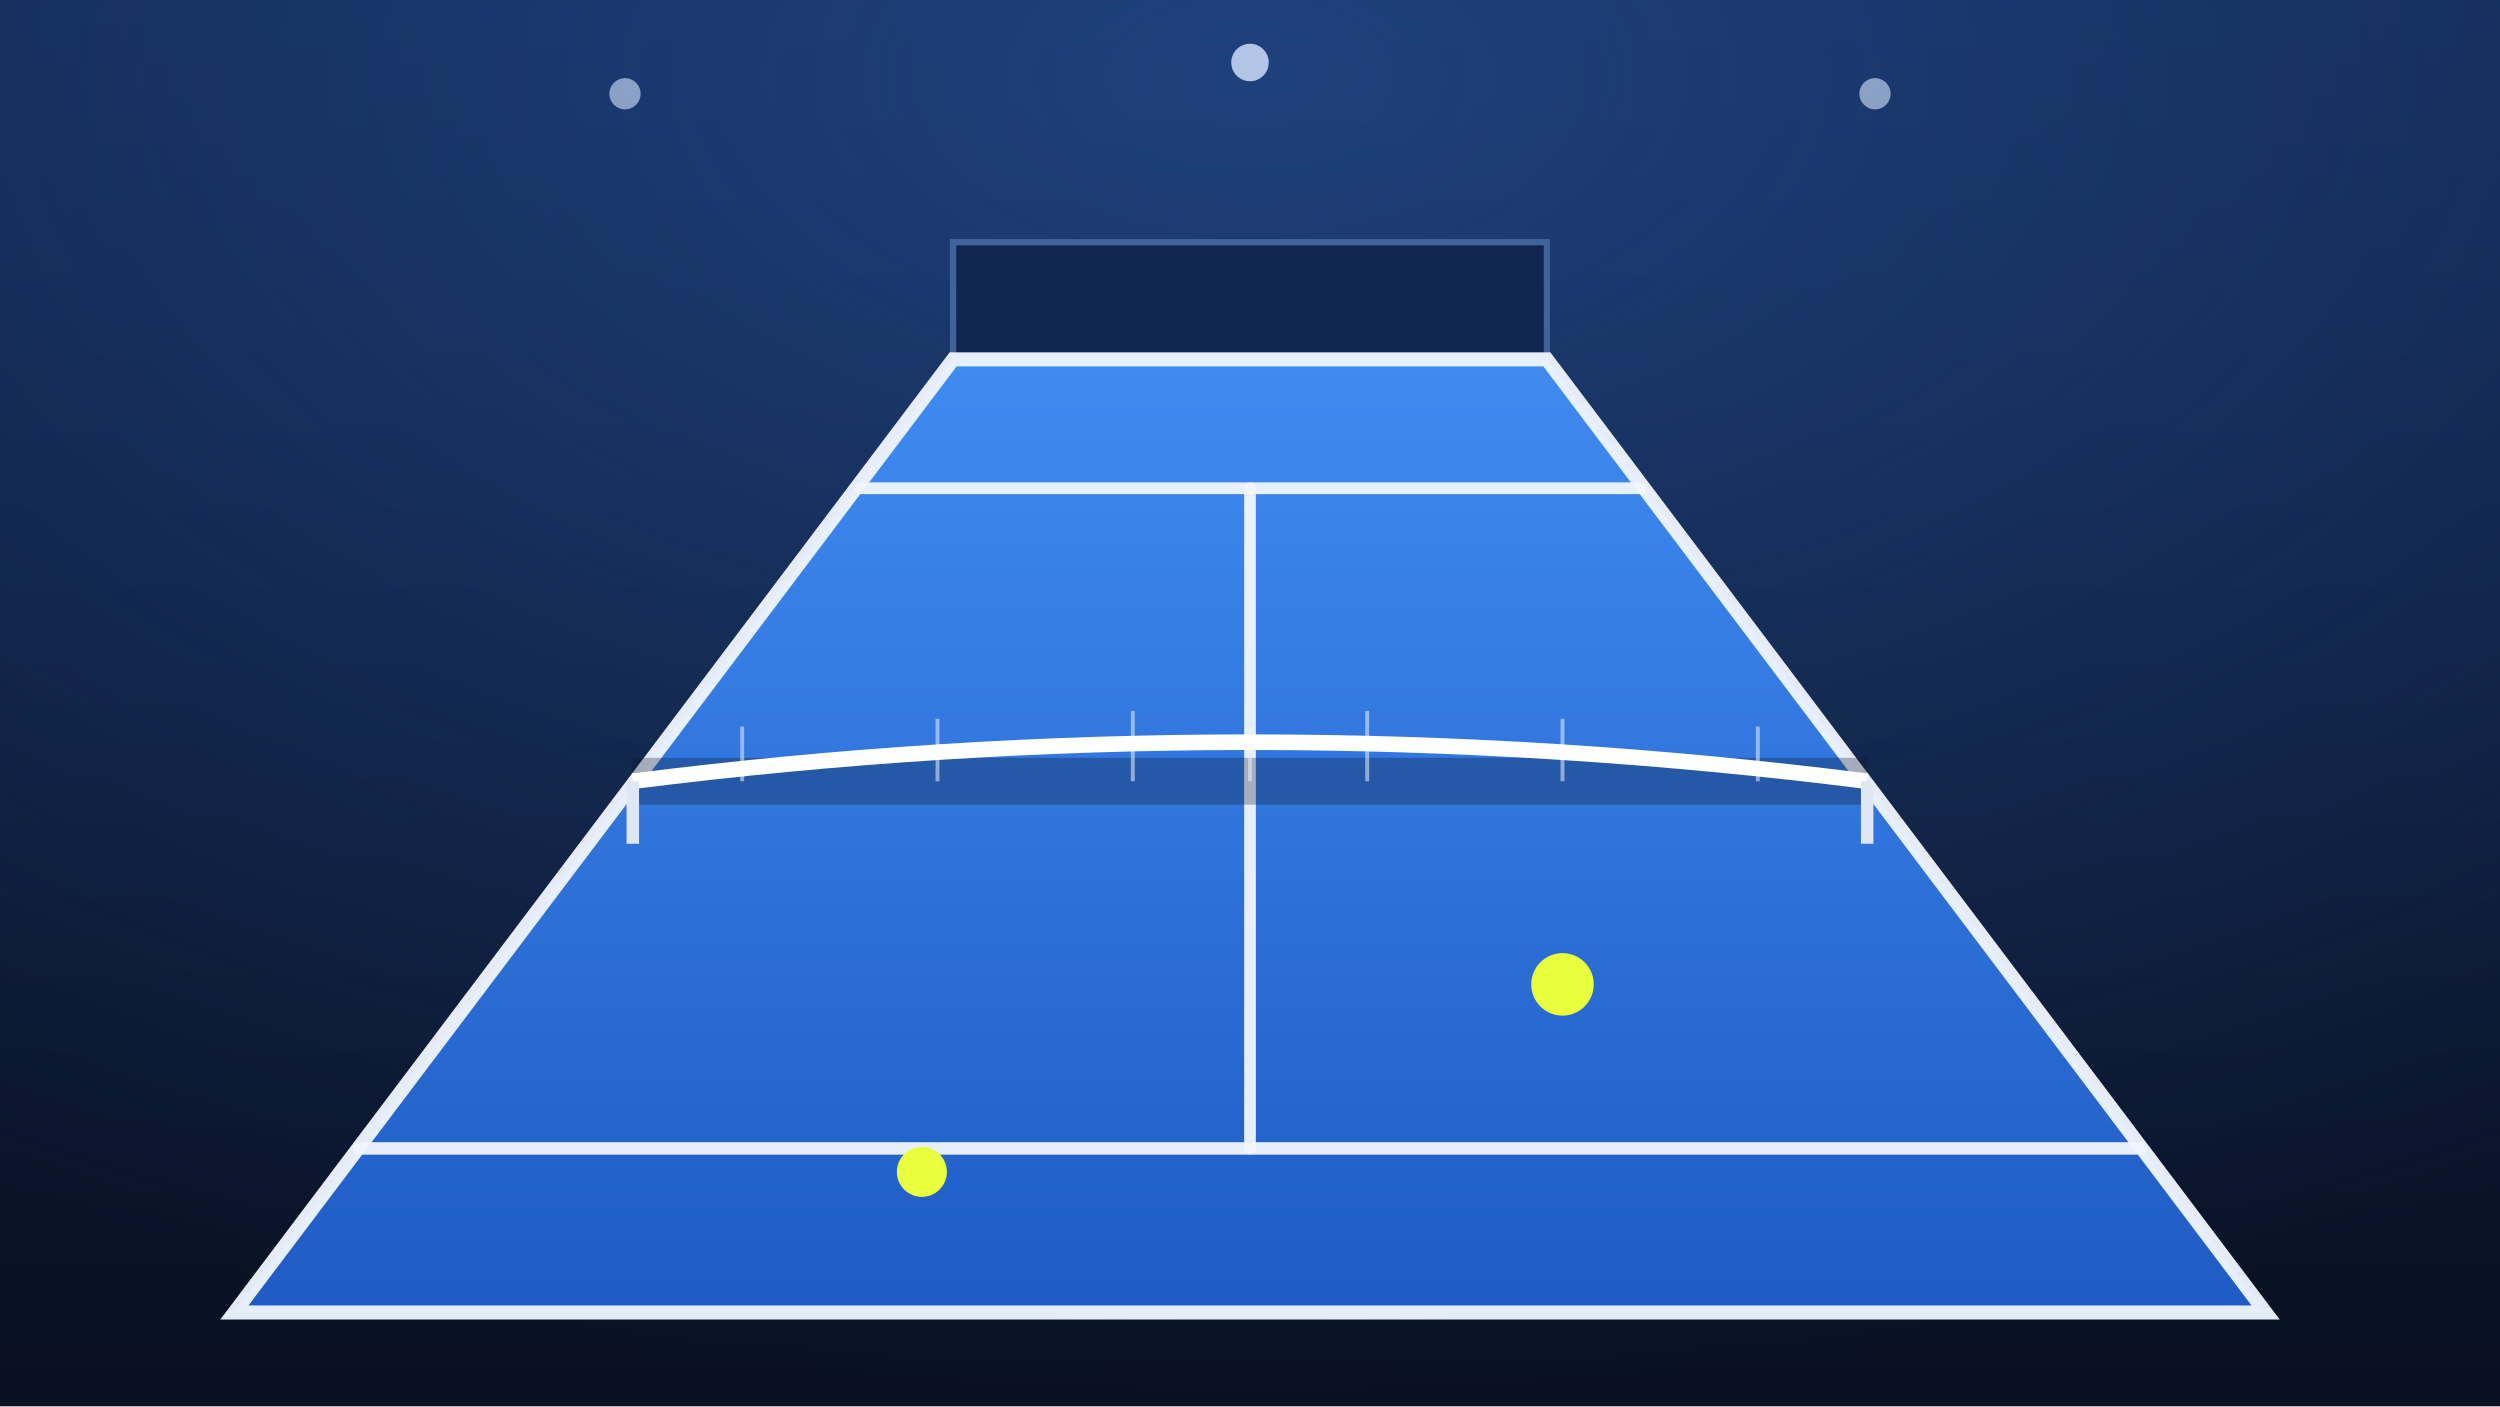
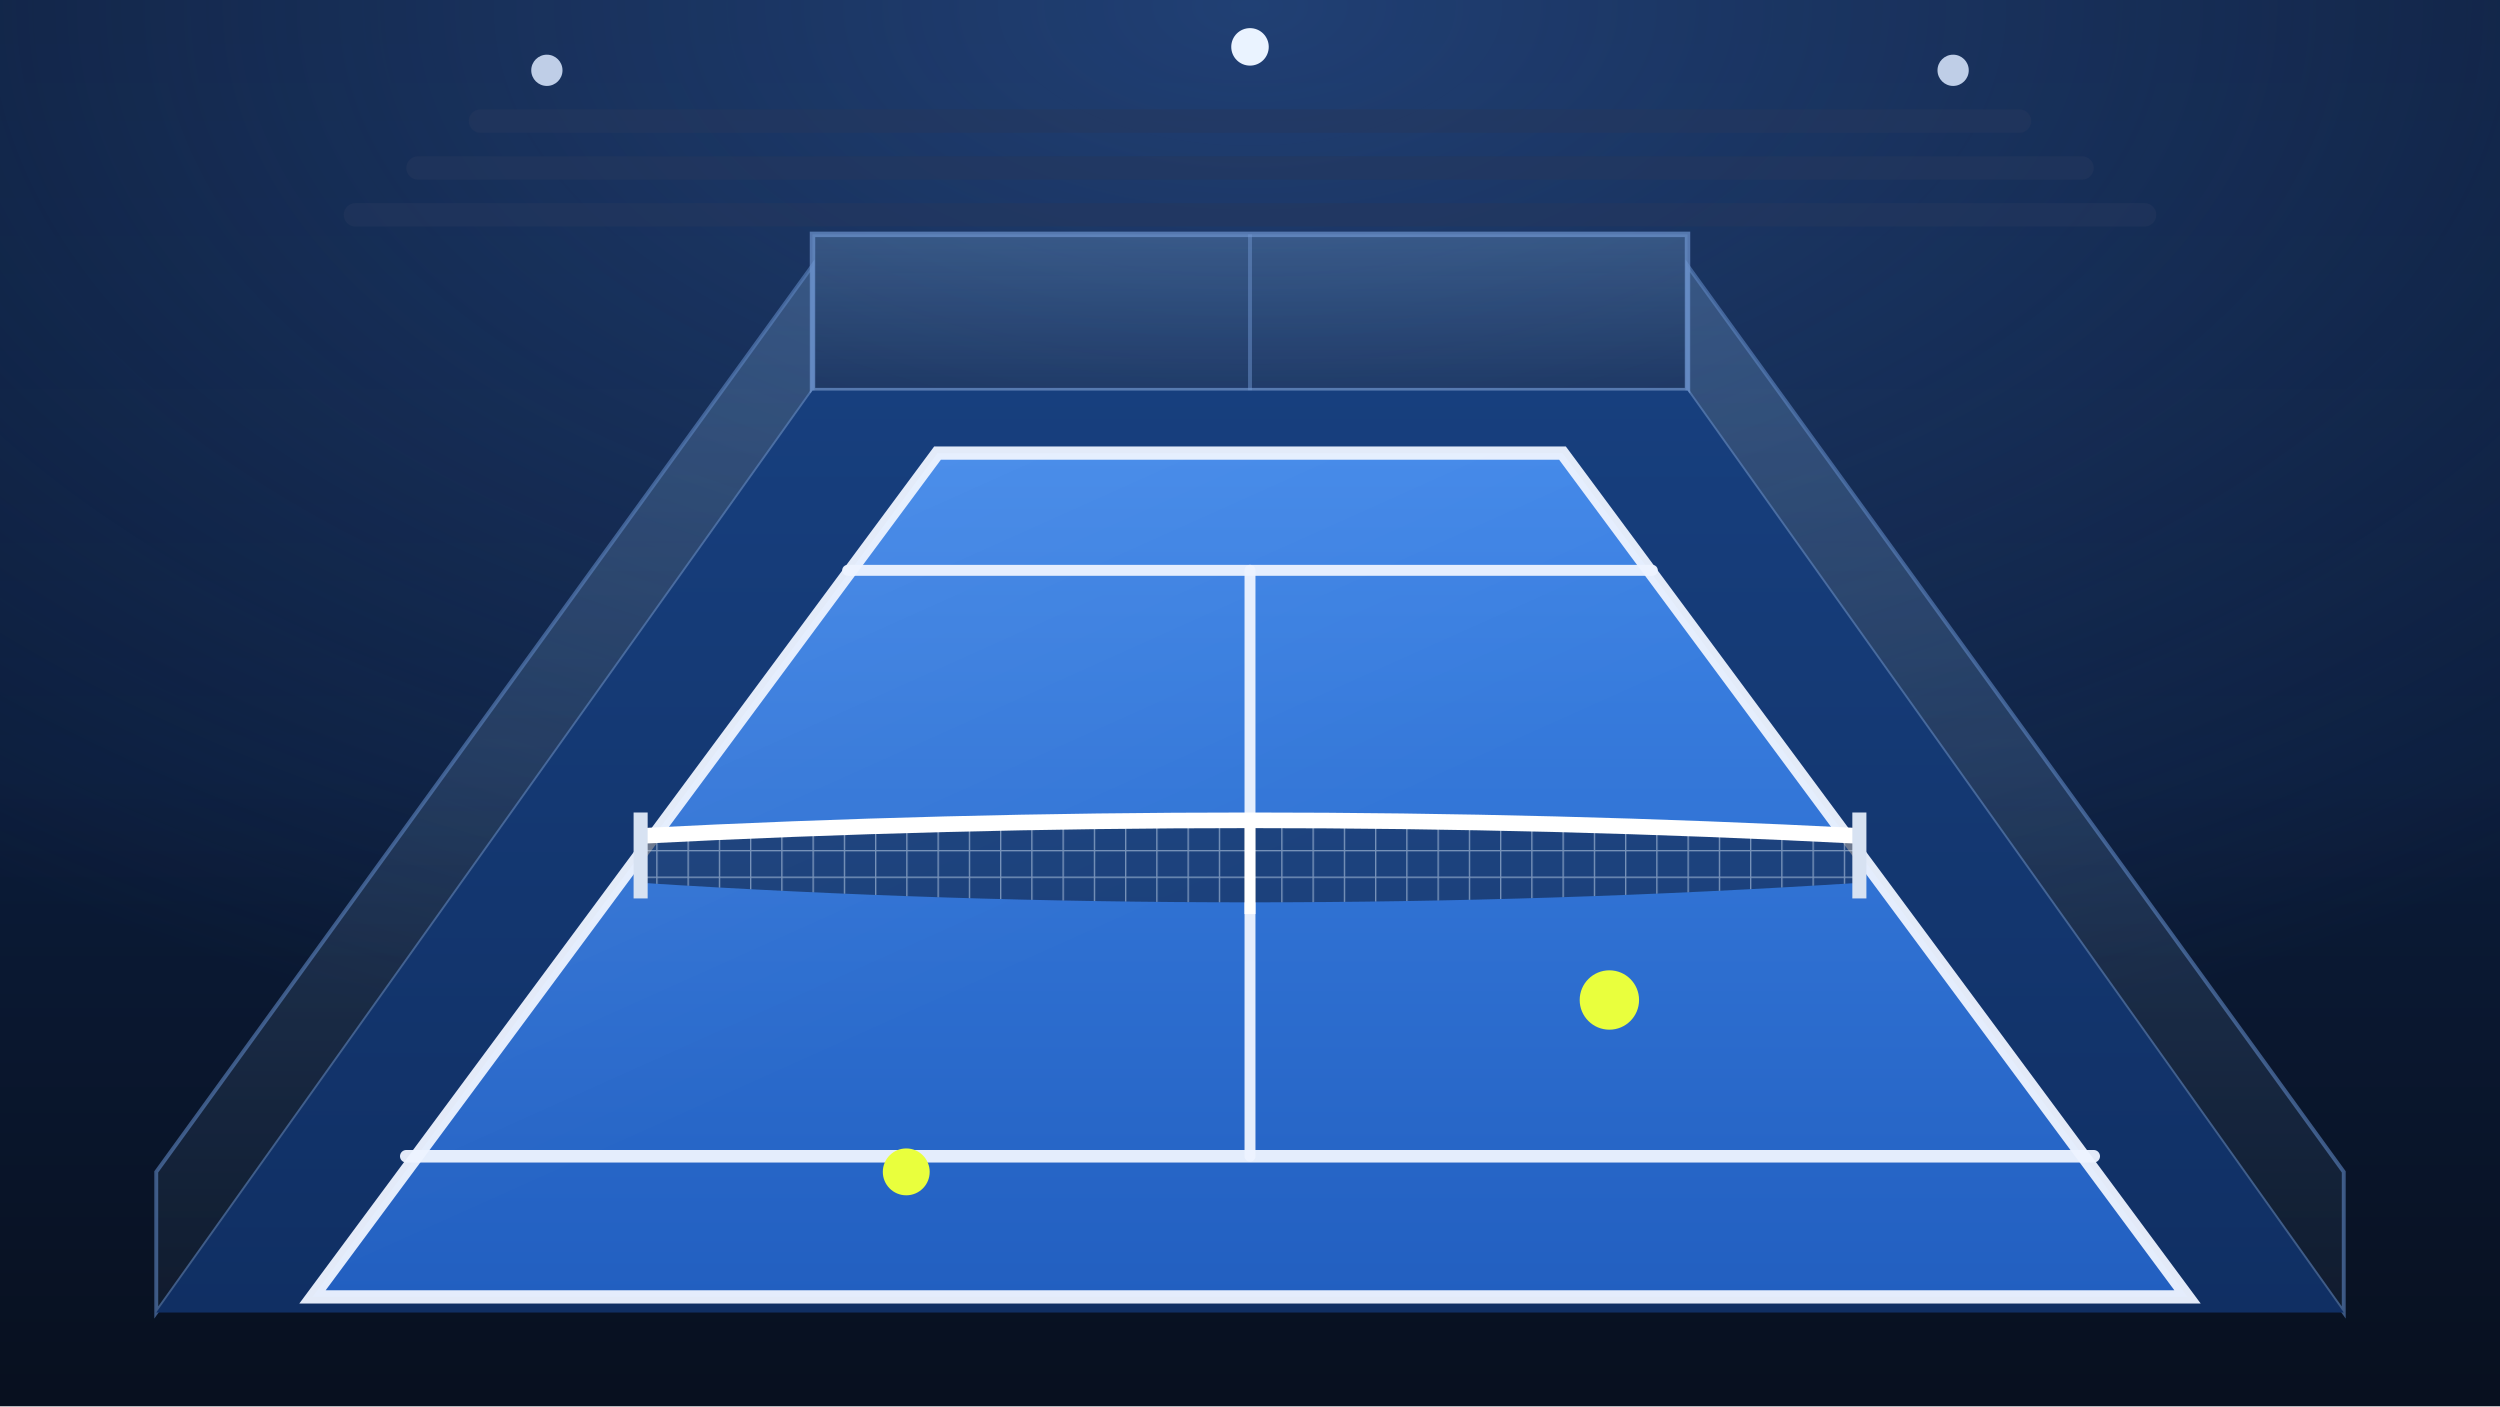
<svg xmlns="http://www.w3.org/2000/svg" viewBox="0 0 320 180" width="320" height="180">
  <defs>
    <linearGradient id="stad" x1="0" y1="0" x2="0" y2="1">
-       <stop offset="0" stop-color="#0e2247" />
-       <stop offset="1" stop-color="#091022" />
+       <stop offset="0" stop-color="#0a1730" />
+       <stop offset="0.55" stop-color="#0b1c3a" />
+       <stop offset="1" stop-color="#08101f" />
    </linearGradient>
    <linearGradient id="surf" x1="0" y1="0" x2="0" y2="1">
-       <stop offset="0" stop-color="#3f8bf2" />
-       <stop offset="1" stop-color="#1f5bc4" />
+       <stop offset="0" stop-color="#3f86e8" />
+       <stop offset="1" stop-color="#225fc0" />
    </linearGradient>
-     <radialGradient id="glow" cx="0.5" cy="0.05" r="0.95">
-       <stop offset="0" stop-color="#2c5aa8" stop-opacity="0.55" />
-       <stop offset="1" stop-color="#2c5aa8" stop-opacity="0" />
+     <linearGradient id="runoff" x1="0" y1="0" x2="0" y2="1">
+       <stop offset="0" stop-color="#173f7e" />
+       <stop offset="1" stop-color="#102f63" />
+     </linearGradient>
+     <linearGradient id="glass" x1="0" y1="0" x2="0" y2="1">
+       <stop offset="0" stop-color="#9fd0ff" stop-opacity="0.22" />
+       <stop offset="1" stop-color="#9fd0ff" stop-opacity="0.05" />
+     </linearGradient>
+     <linearGradient id="sheen" x1="0" y1="0" x2="1" y2="1">
+       <stop offset="0" stop-color="#ffffff" stop-opacity="0.10" />
+       <stop offset="0.5" stop-color="#ffffff" stop-opacity="0" />
+     </linearGradient>
+     <pattern id="mesh" width="4" height="3.4" patternUnits="userSpaceOnUse">
+       <path d="M0 0H4M0 0V3.4" stroke="#cfe0f5" stroke-width="0.35" stroke-opacity="0.5" fill="none" />
+     </pattern>
+     <radialGradient id="spot" cx="0.5" cy="0" r="0.8">
+       <stop offset="0" stop-color="#3768b8" stop-opacity="0.5" />
+       <stop offset="1" stop-color="#3768b8" stop-opacity="0" />
    </radialGradient>
  </defs>
  <rect width="320" height="180" fill="url(#stad)" />
-   <rect width="320" height="180" fill="url(#glow)" />
-   <circle cx="80" cy="12" r="2" fill="#d7e6ff" opacity="0.6" />
-   <circle cx="160" cy="8" r="2.4" fill="#d7e6ff" opacity="0.8" />
-   <circle cx="240" cy="12" r="2" fill="#d7e6ff" opacity="0.6" />
-   <polygon points="122,46 198,46 198,31 122,31" fill="#0e244c" stroke="#43689f" stroke-width="0.8" opacity="0.9" />
-   <polygon points="122,46 198,46 290,168 30,168" fill="url(#surf)" />
-   <g stroke="#f1f6ff" fill="none" stroke-linecap="round">
-     <polygon points="122,46 198,46 290,168 30,168" stroke-width="1.8" stroke-opacity="0.95" />
-     <line x1="110" y1="62.5" x2="210" y2="62.5" stroke-width="1.5" stroke-opacity="0.95" />
-     <line x1="46" y1="147" x2="274" y2="147" stroke-width="1.6" stroke-opacity="0.95" />
-     <line x1="160" y1="62.5" x2="160" y2="147" stroke-width="1.5" stroke-opacity="0.95" />
+   <rect width="320" height="180" fill="url(#spot)" />
+   <g fill="#24365c" opacity="0.55">
+     <rect x="60" y="14" width="200" height="3" rx="1.5" />
+     <rect x="52" y="20" width="216" height="3" rx="1.5" />
+     <rect x="44" y="26" width="232" height="3" rx="1.5" />
+   </g>
+   <circle cx="70" cy="9" r="2" fill="#dceaff" opacity="0.85" />
+   <circle cx="160" cy="6" r="2.4" fill="#eaf3ff" />
+   <circle cx="250" cy="9" r="2" fill="#dceaff" opacity="0.85" />
+   <polygon points="20,168 104,50 104,34 20,150" fill="url(#glass)" stroke="#5e86c2" stroke-width="0.5" stroke-opacity="0.6" />
+   <polygon points="300,168 216,50 216,34 300,150" fill="url(#glass)" stroke="#5e86c2" stroke-width="0.5" stroke-opacity="0.6" />
+   <polygon points="104,50 216,50 216,30 104,30" fill="url(#glass)" stroke="#6e94cf" stroke-width="0.7" stroke-opacity="0.7" />
+   <line x1="160" y1="30" x2="160" y2="50" stroke="#6e94cf" stroke-width="0.5" stroke-opacity="0.5" />
+   <polygon points="104,50 216,50 300,168 20,168" fill="url(#runoff)" />
+   <polygon points="120,58 200,58 280,166 40,166" fill="url(#surf)" />
+   <polygon points="120,58 200,58 280,166 40,166" fill="url(#sheen)" />
+   <g stroke="#eef4ff" fill="none" stroke-linecap="round" stroke-opacity="0.95">
+     <polygon points="120,58 200,58 280,166 40,166" stroke-width="1.7" />
+     <line x1="108.5" y1="73" x2="211.5" y2="73" stroke-width="1.4" />
+     <line x1="52" y1="148" x2="268" y2="148" stroke-width="1.6" />
+     <line x1="160" y1="73" x2="160" y2="148" stroke-width="1.4" />
  </g>
  <g>
-     <line x1="81" y1="100" x2="239" y2="100" stroke="#0a1428" stroke-width="6" stroke-opacity="0.30" />
-     <g stroke="#e9effb" stroke-width="0.5" opacity="0.55">
-       <line x1="95" y1="93" x2="95" y2="100" />
-       <line x1="120" y1="92" x2="120" y2="100" />
-       <line x1="145" y1="91" x2="145" y2="100" />
-       <line x1="160" y1="91" x2="160" y2="100" />
-       <line x1="175" y1="91" x2="175" y2="100" />
-       <line x1="200" y1="92" x2="200" y2="100" />
-       <line x1="225" y1="93" x2="225" y2="100" />
-     </g>
-     <path d="M81,100 Q160,90 239,100" stroke="#ffffff" stroke-width="2" fill="none" />
-     <line x1="81" y1="100" x2="81" y2="108" stroke="#dfe7f5" stroke-width="1.6" />
-     <line x1="239" y1="100" x2="239" y2="108" stroke="#dfe7f5" stroke-width="1.6" />
+     <path d="M82,107 Q160,103 238,107 L238,113 Q160,118 82,113 Z" fill="#0c1b35" fill-opacity="0.55" />
+     <path d="M82,107 Q160,103 238,107 L238,113 Q160,118 82,113 Z" fill="url(#mesh)" />
+     <path d="M82,107 Q160,103 238,107" stroke="#ffffff" stroke-width="2" fill="none" />
+     <line x1="160" y1="105" x2="160" y2="117" stroke="#ffffff" stroke-width="1.4" />
+     <line x1="82" y1="104" x2="82" y2="115" stroke="#d7e2f2" stroke-width="1.8" />
+     <line x1="238" y1="104" x2="238" y2="115" stroke="#d7e2f2" stroke-width="1.8" />
  </g>
-   <circle cx="200" cy="126" r="4" fill="#e9ff3d" />
-   <circle cx="118" cy="150" r="3.2" fill="#e9ff3d" />
+   <circle cx="206" cy="128" r="3.8" fill="#e9ff3d" />
+   <circle cx="116" cy="150" r="3" fill="#e9ff3d" />
</svg>
